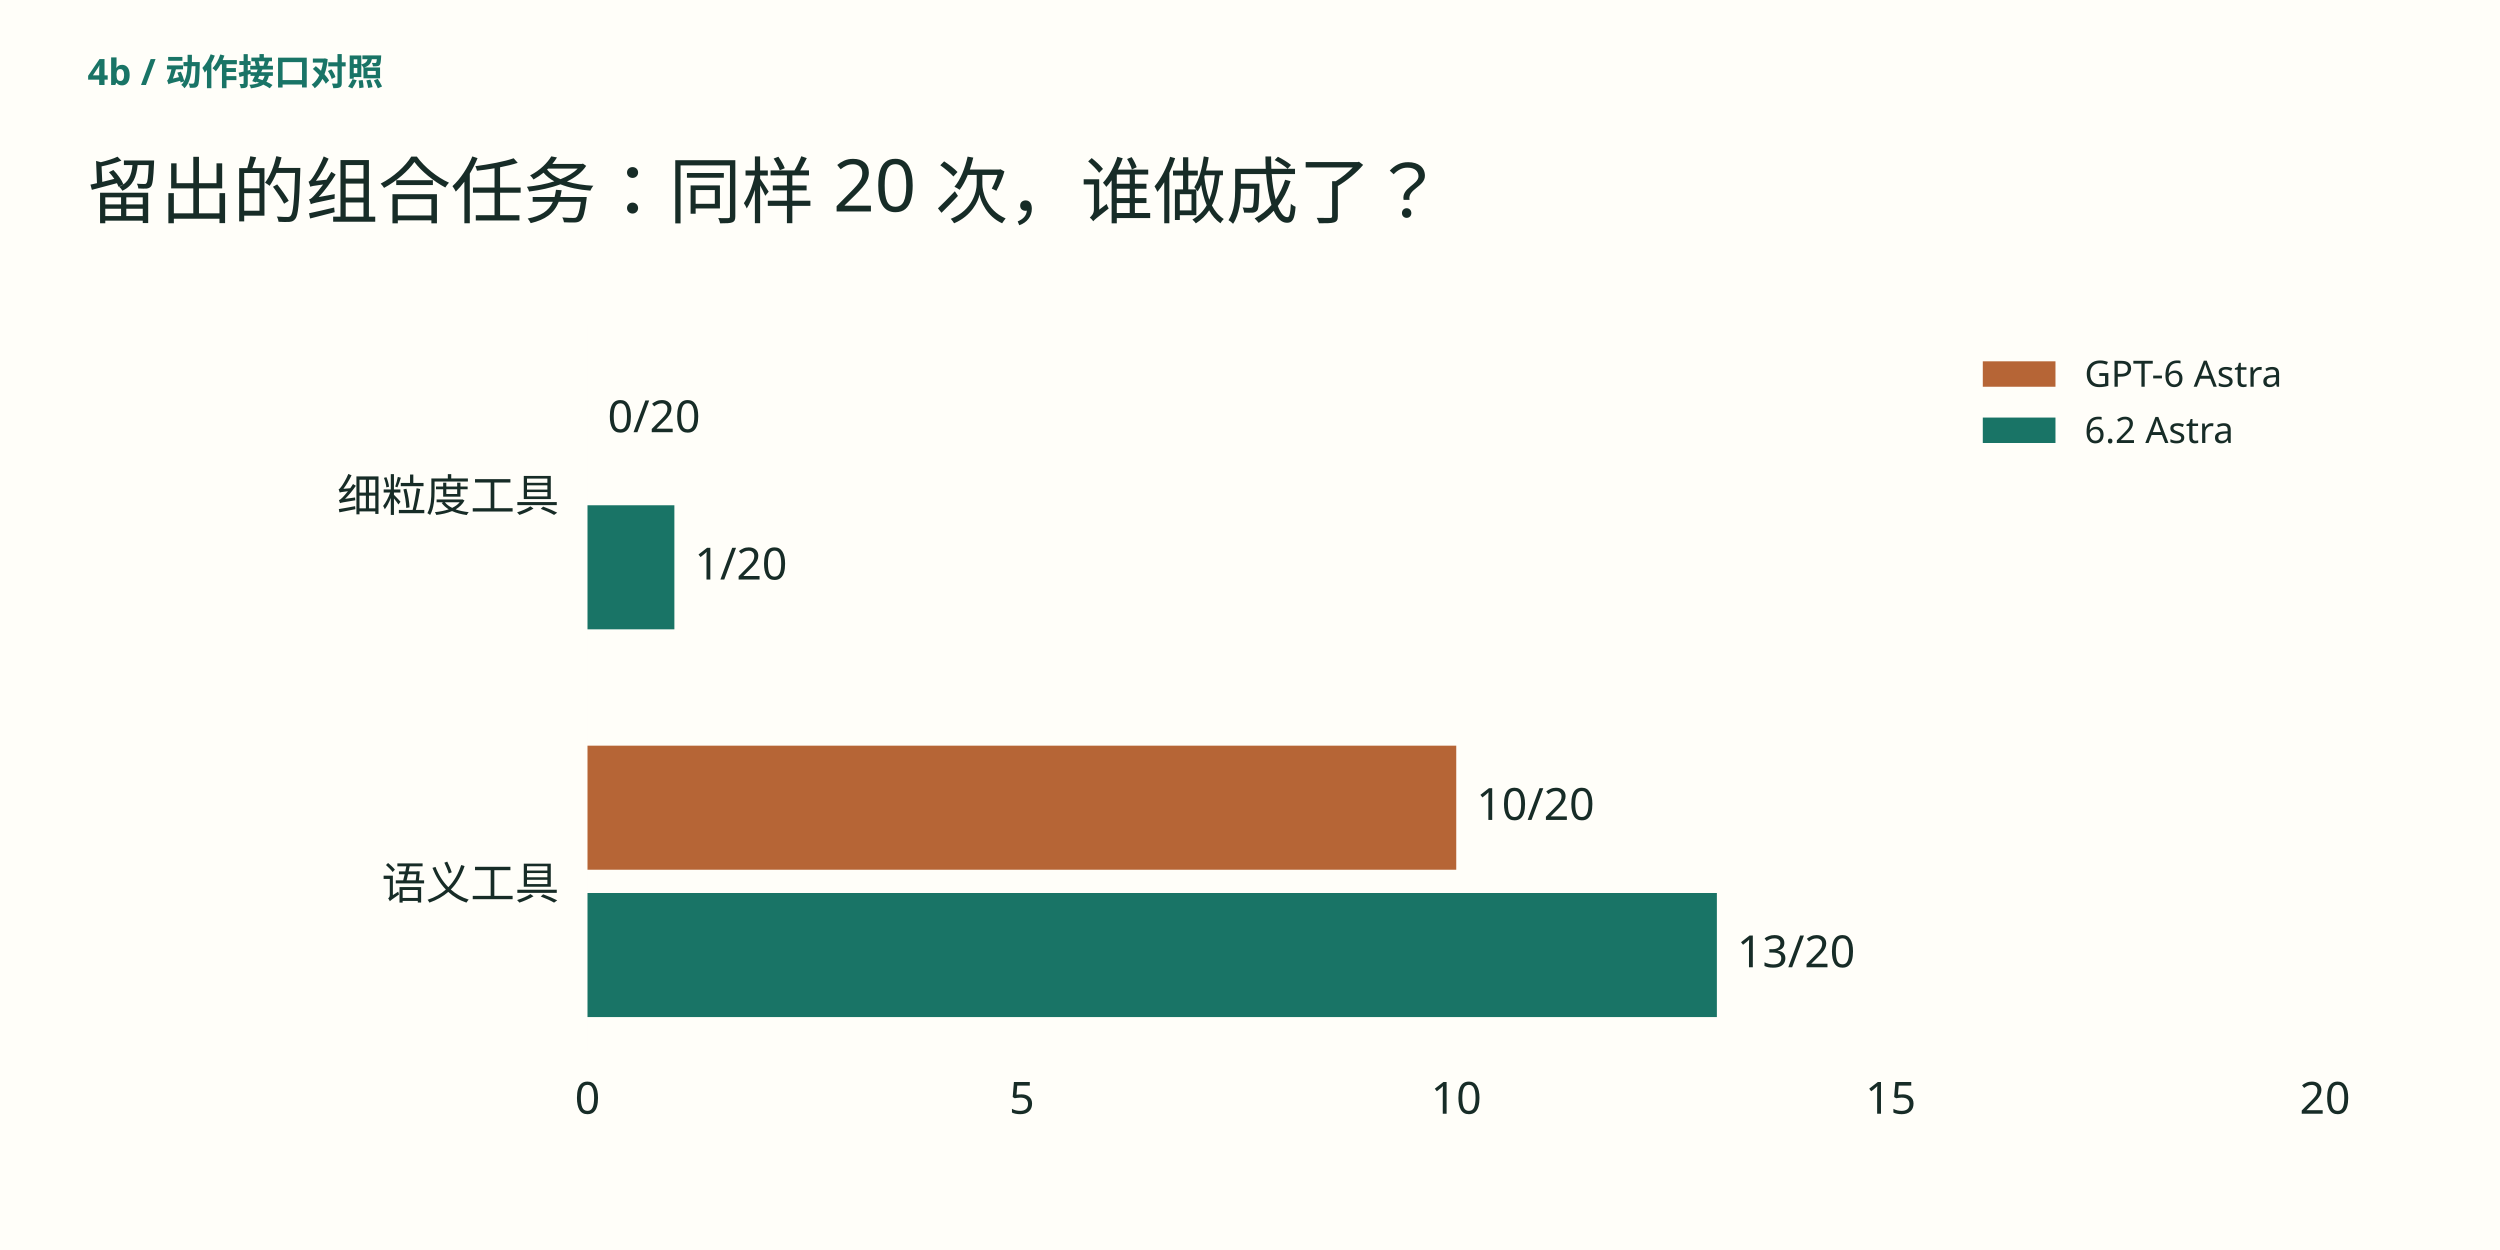
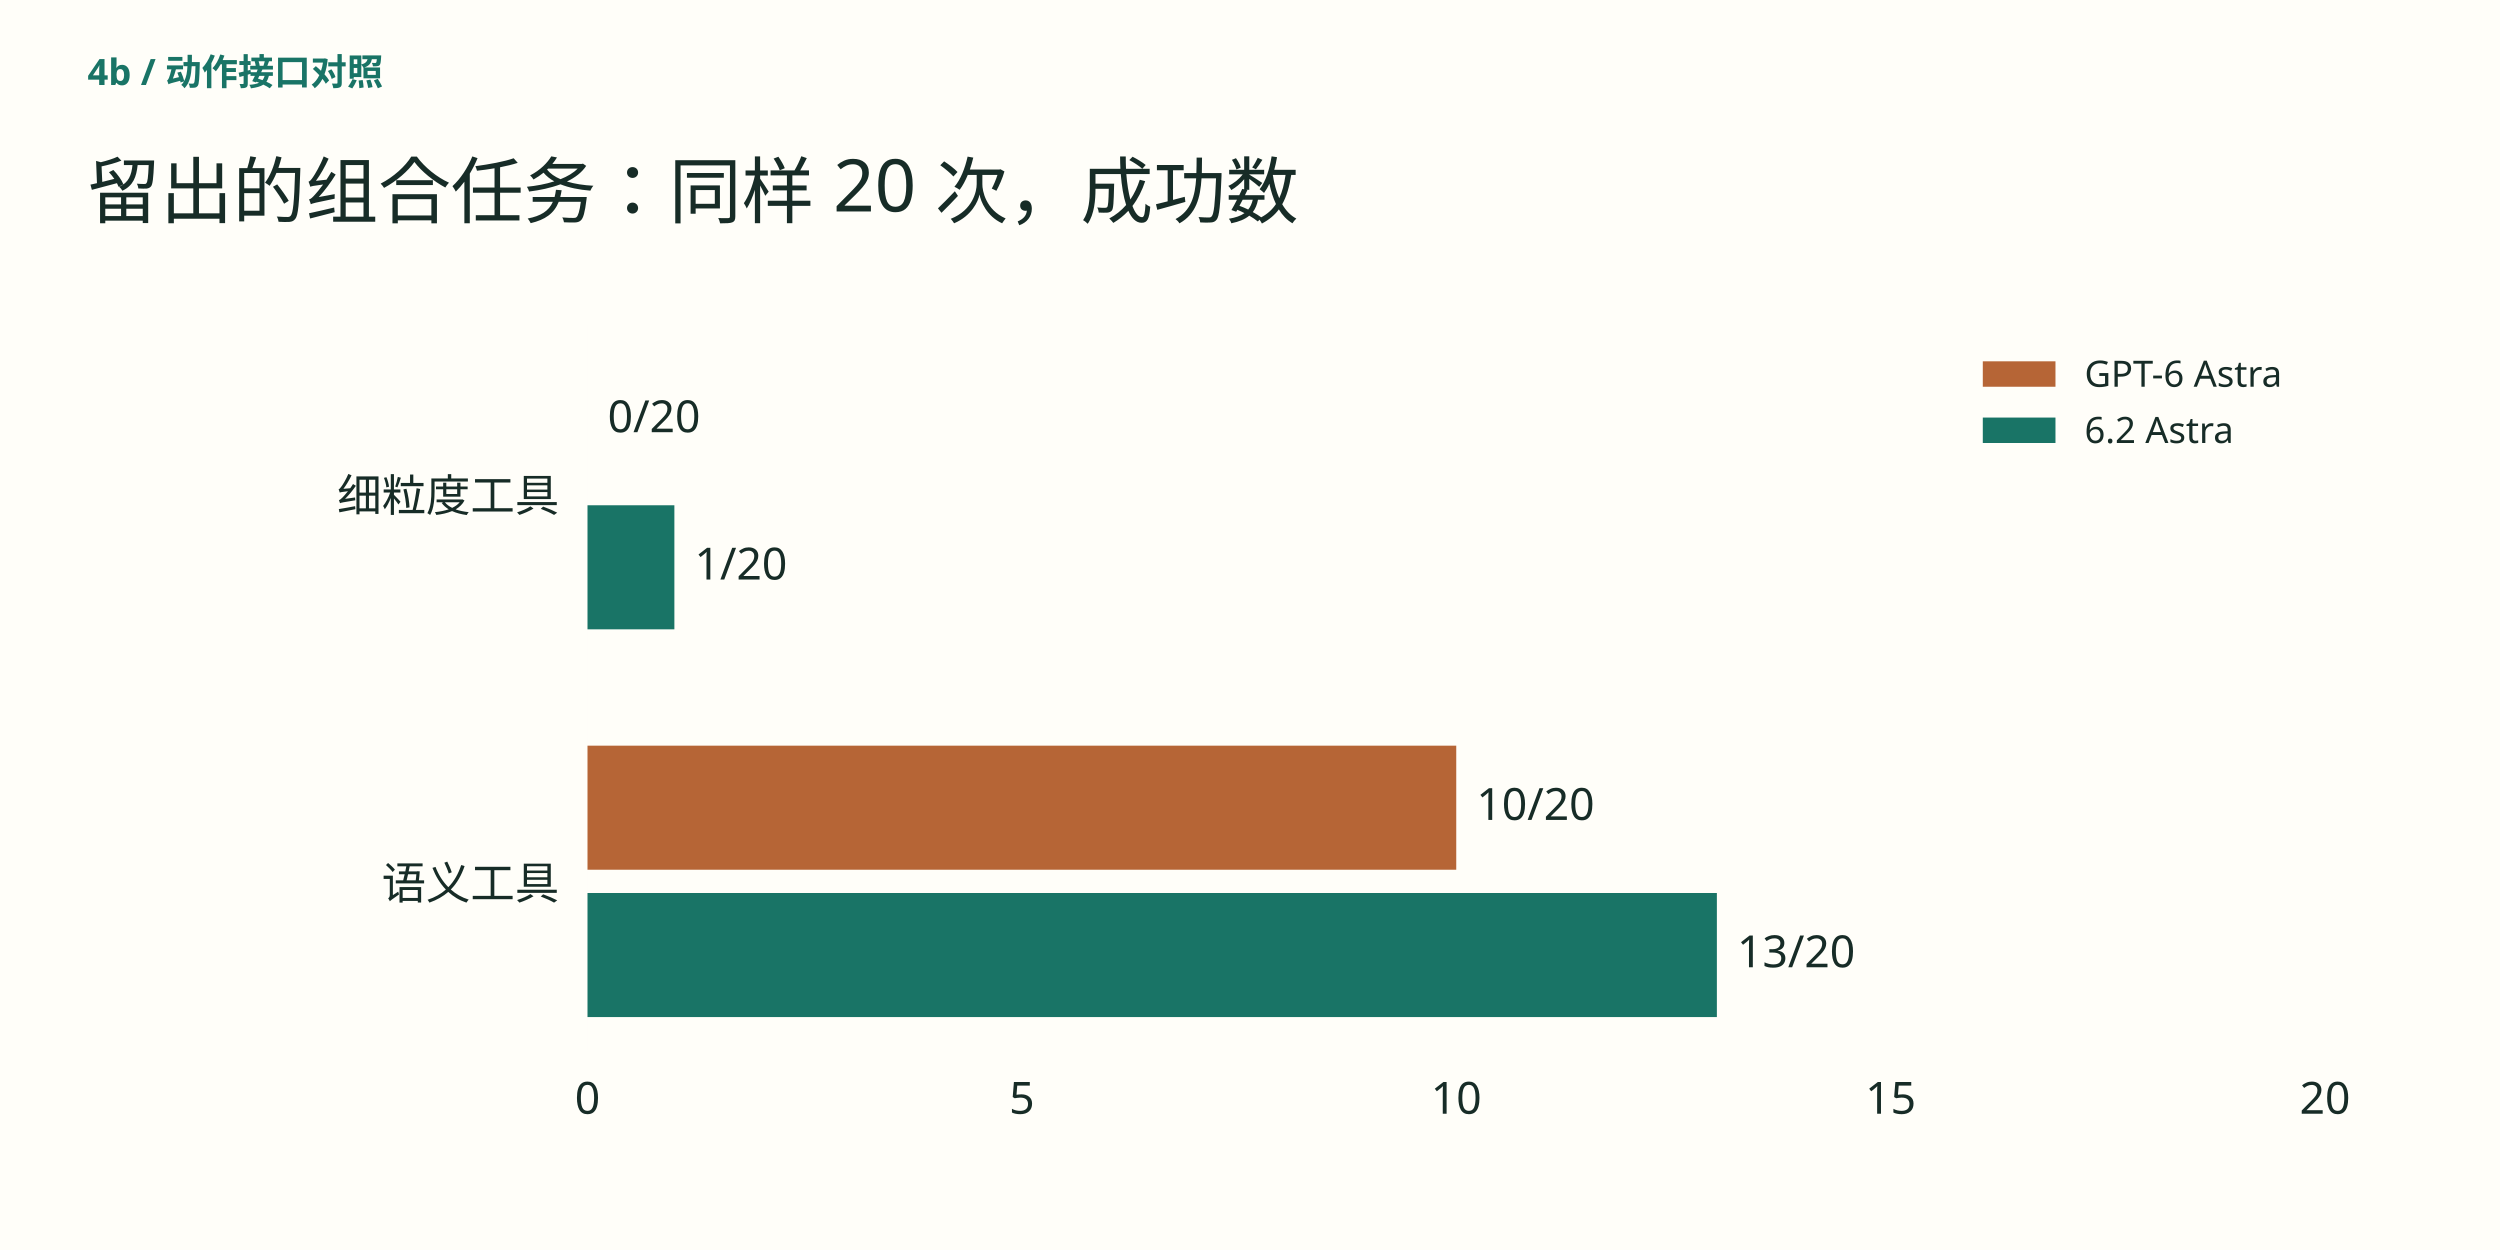
<svg xmlns="http://www.w3.org/2000/svg" width="619.2pt" height="309.6pt" viewBox="0 0 619.2 309.6" version="1.1">
  <defs>
    <style type="text/css">*{stroke-linejoin: round; stroke-linecap: butt}</style>
  </defs>
  <g id="figure_1">
    <g id="patch_1">
      <path d="M 0 309.6  L 619.2 309.6  L 619.2 0  L 0 0  z " style="fill: #fffef9" />
    </g>
    <g id="axes_1">
      <g id="patch_2">
        <path d="M 145.512 260.064  L 575.856 260.064  L 575.856 80.496  L 145.512 80.496  z " style="fill: #fffef9" />
      </g>
      <g id="patch_3">
        <path d="M 145.512 88.658  L 145.512 88.658  L 145.512 119.386  L 145.512 119.386  z " clip-path="url(#pba0bf68808)" style="fill: #b66536" />
      </g>
      <g id="patch_4">
        <path d="M 145.512 184.684  L 360.684 184.684  L 360.684 215.412  L 145.512 215.412  z " clip-path="url(#pba0bf68808)" style="fill: #b66536" />
      </g>
      <g id="patch_5">
        <path d="M 145.512 125.148  L 167.029 125.148  L 167.029 155.876  L 145.512 155.876  z " clip-path="url(#pba0bf68808)" style="fill: #197466" />
      </g>
      <g id="patch_6">
        <path d="M 145.512 221.174  L 425.236 221.174  L 425.236 251.902  L 145.512 251.902  z " clip-path="url(#pba0bf68808)" style="fill: #197466" />
      </g>
      <g id="matplotlib.axis_1">
        <g id="xtick_1">
          <g id="line2d_1" />
          <g id="text_1">
            <text style="fill: #172c27; font: 11px 'Microsoft YaHei'; text-anchor: middle" x="145.512" y="275.857" transform="rotate(-0 145.512 275.8571)">0</text>
          </g>
        </g>
        <g id="xtick_2">
          <g id="line2d_2" />
          <g id="text_2">
            <text style="fill: #172c27; font: 11px 'Microsoft YaHei'; text-anchor: middle" x="253.098" y="275.857" transform="rotate(-0 253.098 275.8571)">5</text>
          </g>
        </g>
        <g id="xtick_3">
          <g id="line2d_3" />
          <g id="text_3">
            <text style="fill: #172c27; font: 11px 'Microsoft YaHei'; text-anchor: middle" x="360.684" y="275.857" transform="rotate(-0 360.684 275.8571)">10</text>
          </g>
        </g>
        <g id="xtick_4">
          <g id="line2d_4" />
          <g id="text_4">
            <text style="fill: #172c27; font: 11px 'Microsoft YaHei'; text-anchor: middle" x="468.27" y="275.857" transform="rotate(-0 468.27 275.8571)">15</text>
          </g>
        </g>
        <g id="xtick_5">
          <g id="line2d_5" />
          <g id="text_5">
            <text style="fill: #172c27; font: 11px 'Microsoft YaHei'; text-anchor: middle" x="575.856" y="275.857" transform="rotate(-0 575.856 275.8571)">20</text>
          </g>
        </g>
      </g>
      <g id="matplotlib.axis_2">
        <g id="ytick_1">
          <g id="line2d_6" />
          <g id="text_6">
            <text style="fill: #172c27; font: 11px 'Microsoft YaHei'; text-anchor: end" x="138.512" y="126.664" transform="rotate(-0 138.512 126.6637)">细粒度工具</text>
          </g>
        </g>
        <g id="ytick_2">
          <g id="line2d_7" />
          <g id="text_7">
            <text style="fill: #172c27; font: 11px 'Microsoft YaHei'; text-anchor: end" x="138.512" y="222.689" transform="rotate(-0 138.512 222.6894)">语义工具</text>
          </g>
        </g>
      </g>
      <g id="text_8">
        <text style="fill: #172c27; font: 11px 'Microsoft YaHei'; text-anchor: start" x="150.512" y="107.052" transform="rotate(-0 150.512 107.0516)">0/20</text>
      </g>
      <g id="text_9">
        <text style="fill: #172c27; font: 11px 'Microsoft YaHei'; text-anchor: start" x="365.684" y="203.077" transform="rotate(-0 365.684 203.0773)">10/20</text>
      </g>
      <g id="text_10">
        <text style="fill: #172c27; font: 11px 'Microsoft YaHei'; text-anchor: start" x="172.029" y="143.541" transform="rotate(-0 172.0292 143.5413)">1/20</text>
      </g>
      <g id="text_11">
        <text style="fill: #172c27; font: 11px 'Microsoft YaHei'; text-anchor: start" x="430.236" y="239.567" transform="rotate(-0 430.2356 239.567)">13/20</text>
      </g>
      <g id="legend_1">
        <g id="patch_7">
          <path d="M 491.099 95.79  L 509.099 95.79  L 509.099 89.49  L 491.099 89.49  z " style="fill: #b66536" />
        </g>
        <g id="text_12">
          <text style="fill: #172c27; font: 9px 'Microsoft YaHei'; text-anchor: start" x="516.298" y="95.79" transform="rotate(-0 516.2985 95.79037)">GPT-6 Astra</text>
        </g>
        <g id="patch_8">
          <path d="M 491.099 109.722  L 509.099 109.722  L 509.099 103.422  L 491.099 103.422  z " style="fill: #197466" />
        </g>
        <g id="text_13">
          <text style="fill: #172c27; font: 9px 'Microsoft YaHei'; text-anchor: start" x="516.298" y="109.722" transform="rotate(-0 516.2985 109.7221)">6.2 Astra</text>
        </g>
      </g>
    </g>
    <g id="text_14">
      <text style="fill: #197466; font: 700 9px 'Microsoft YaHei'; text-anchor: start" x="21.672" y="21.053" transform="rotate(-0 21.672 21.0528)">4b   /   动作接口对照</text>
    </g>
    <g id="text_15">
-       <text style="fill: #172c27; font: 500 18px 'Microsoft YaHei'; text-anchor: start" x="21.672" y="53.87" transform="rotate(-0 21.672 53.8704)">留出的组合任务：同样 20 次，谁做成了？</text>
+       <text style="fill: #172c27; font: 500 18px 'Microsoft YaHei'; text-anchor: start" x="21.672" y="53.87" transform="rotate(-0 21.672 53.8704)">留出的组合任务：同样 20 次，成功数</text>
    </g>
  </g>
  <defs>
    <clipPath id="pba0bf68808">
      <rect x="145.512" y="80.496" width="430.344" height="179.568" />
    </clipPath>
  </defs>
</svg>
